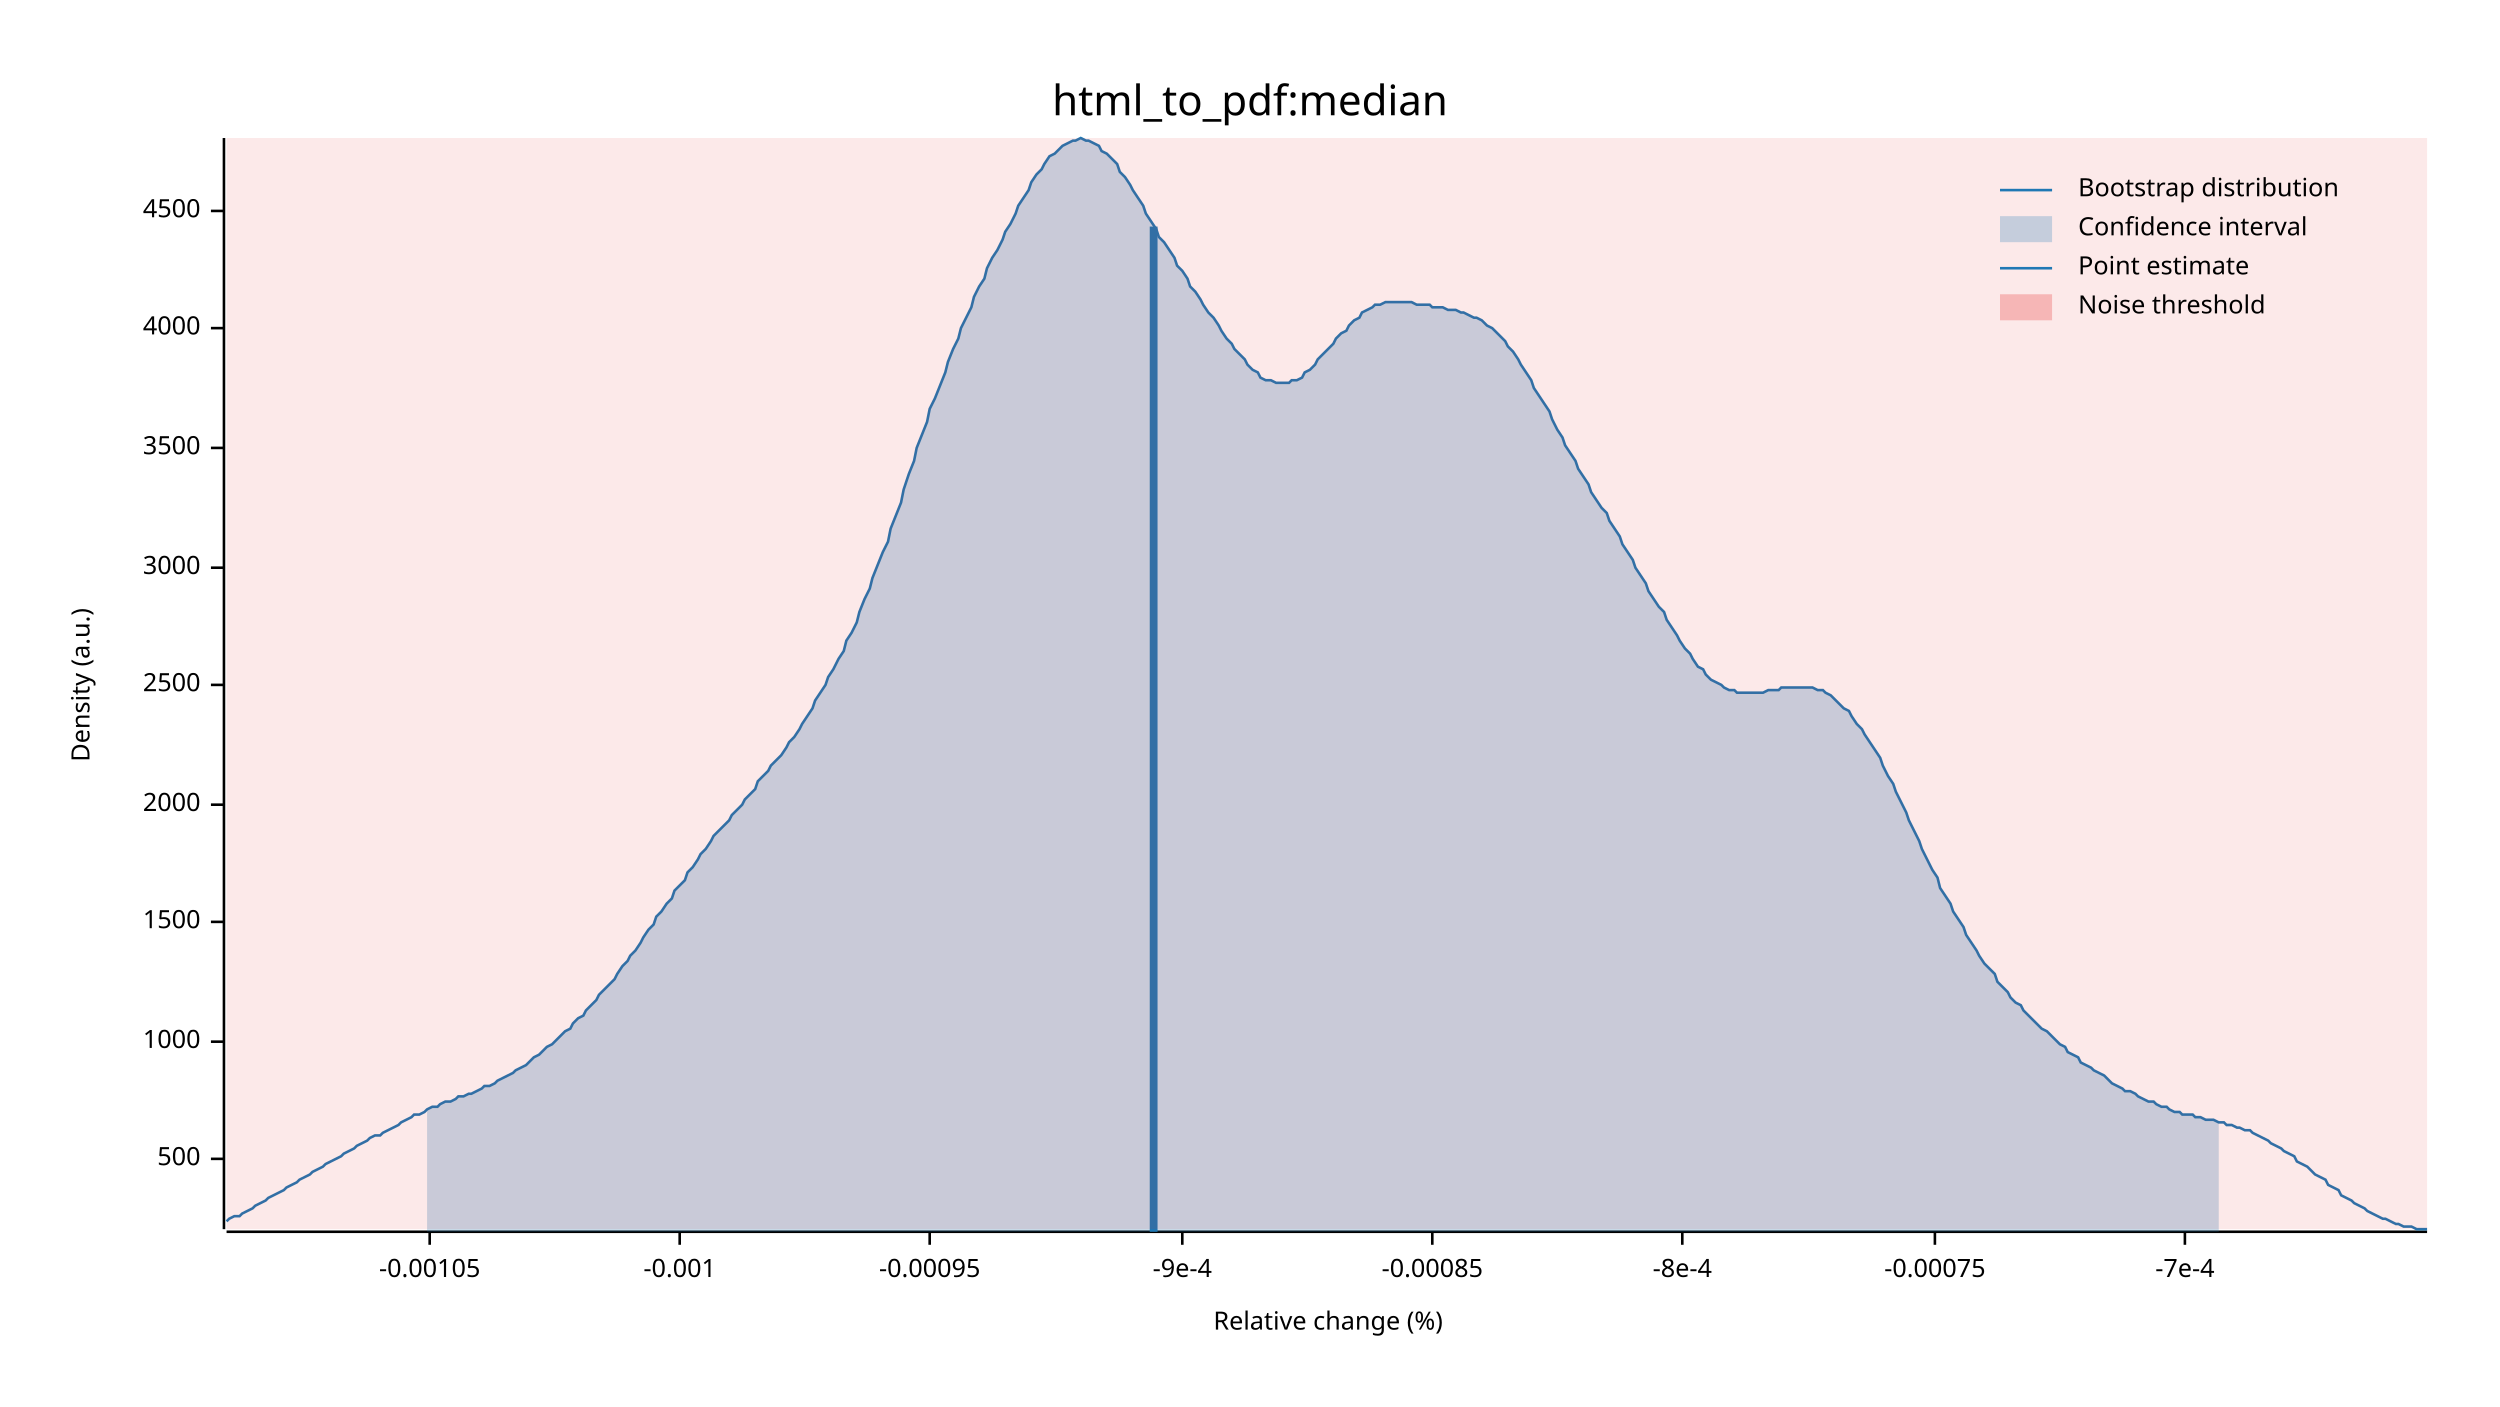
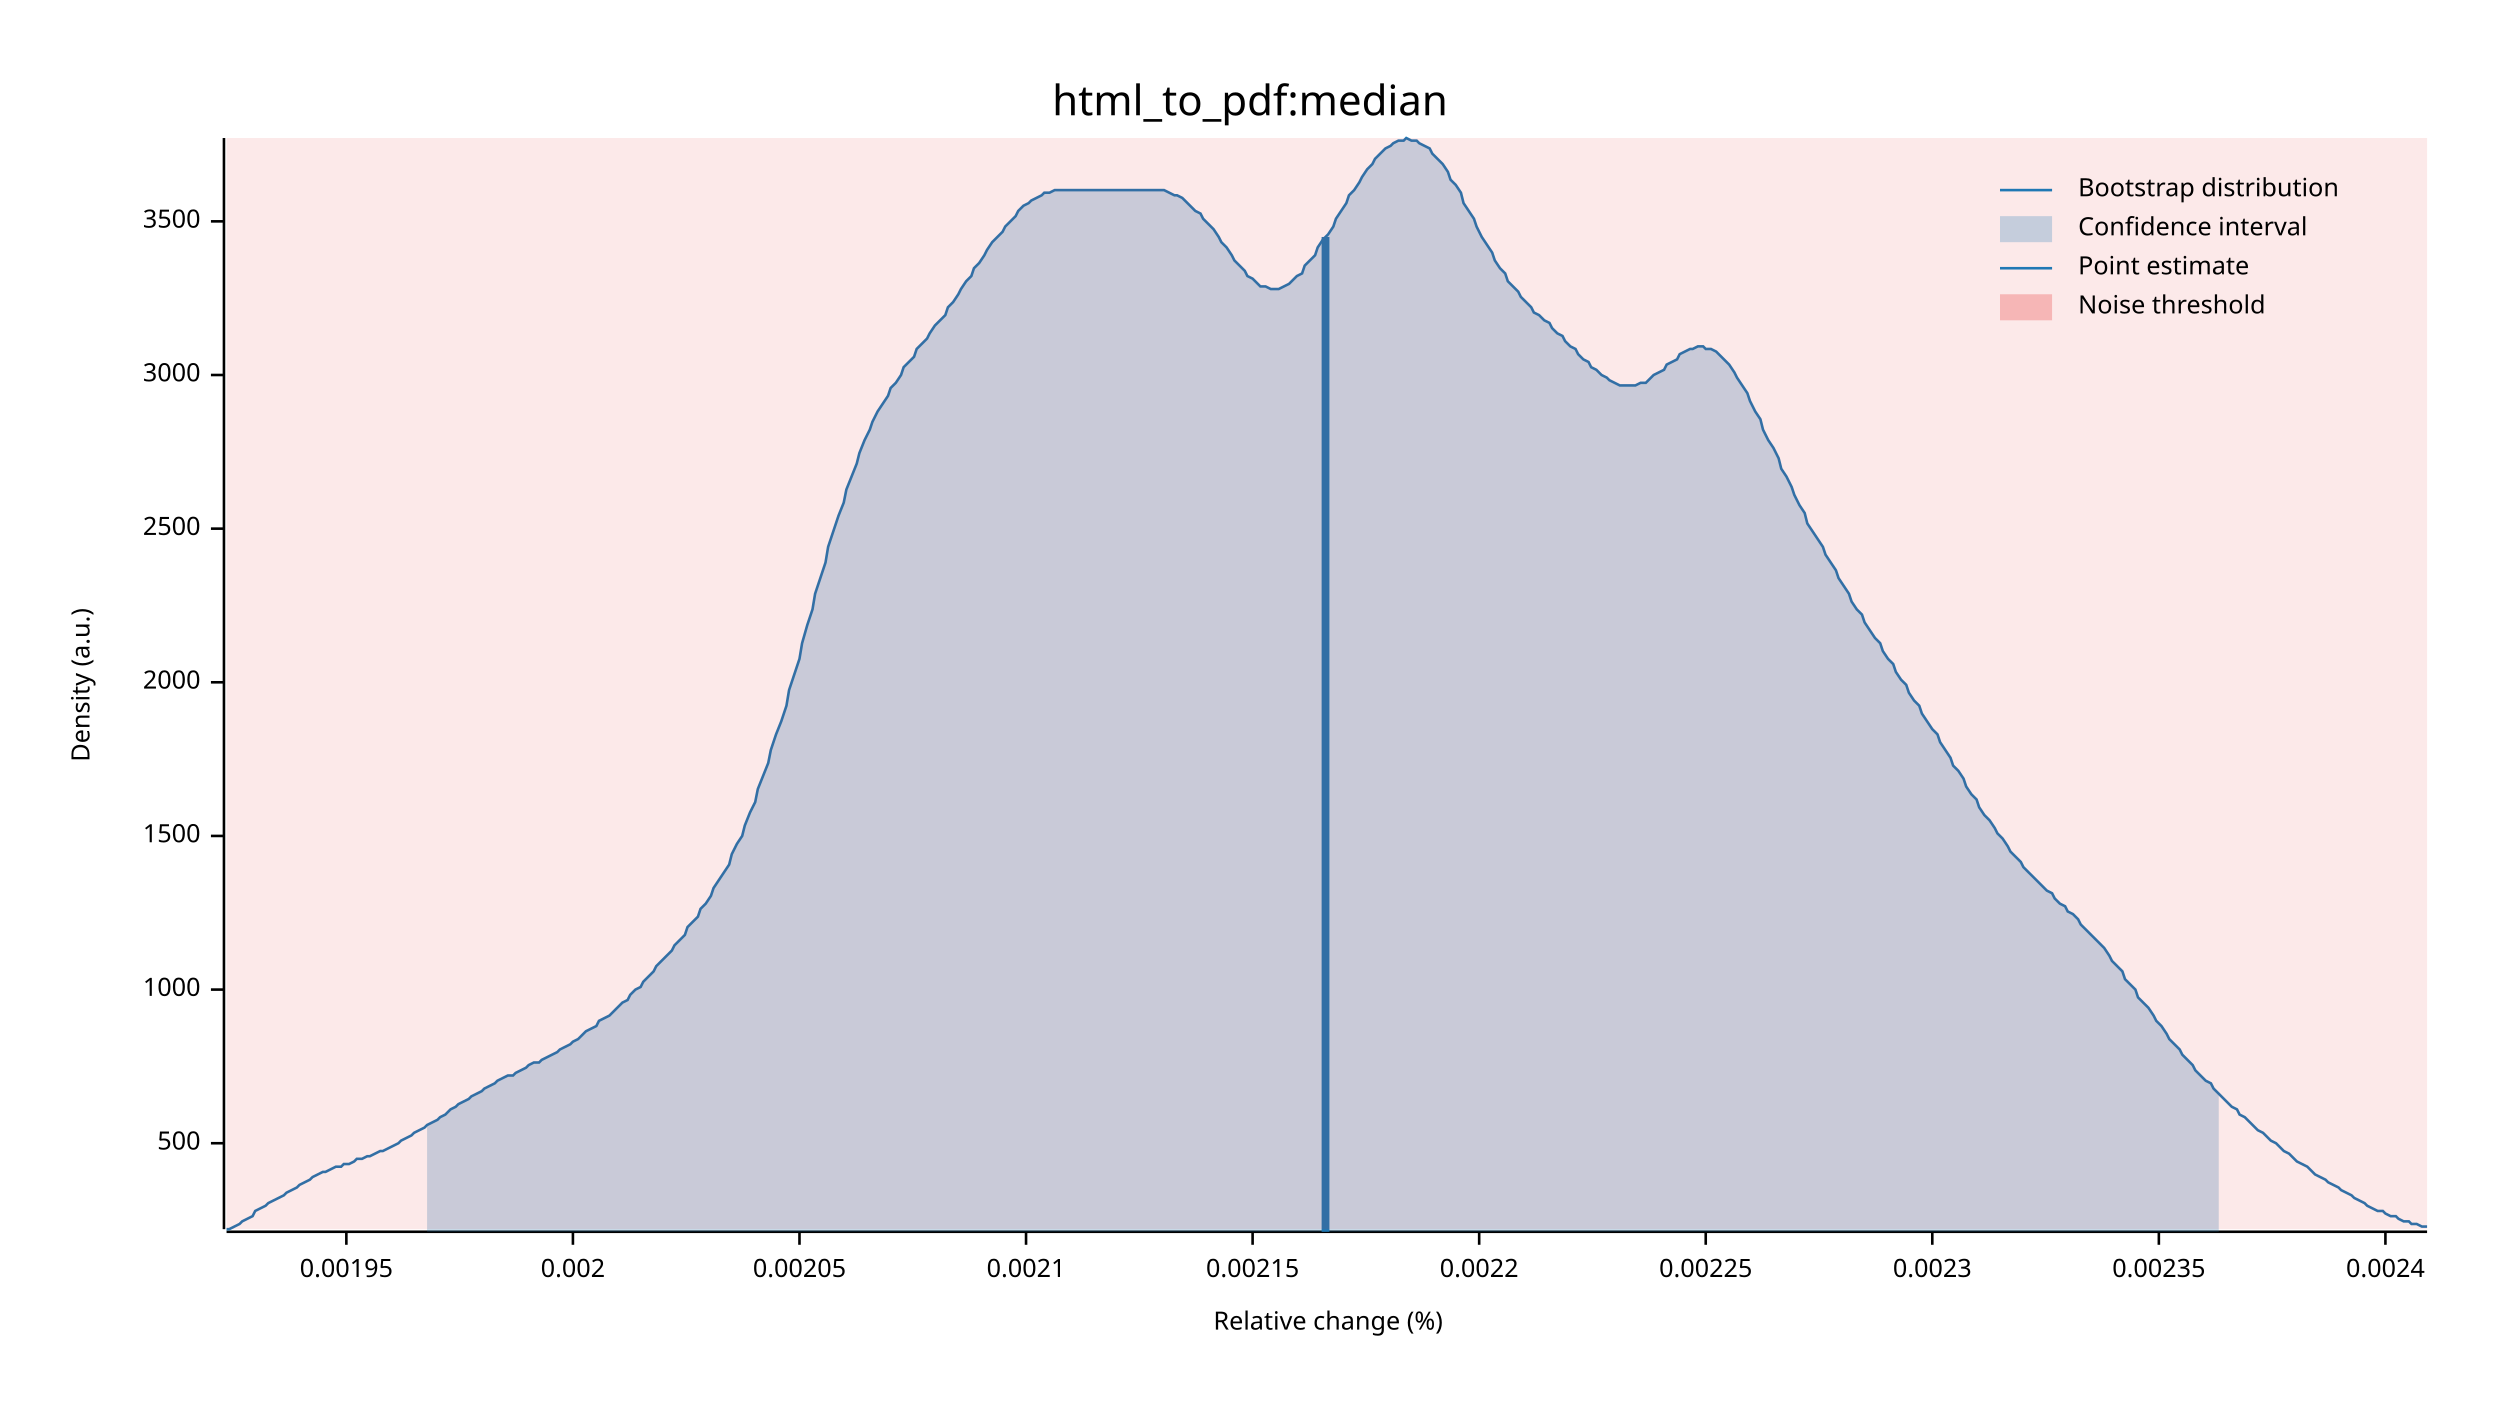
<svg xmlns="http://www.w3.org/2000/svg" width="960" height="540" viewBox="0 0 960 540">
  <text x="480" y="32" dy="0.76em" text-anchor="middle" font-family="sans-serif" font-size="16.129" opacity="1" fill="#000000">
html_to_pdf:median
</text>
  <text x="27" y="263" dy="0.76em" text-anchor="middle" font-family="sans-serif" font-size="9.677" opacity="1" fill="#000000" transform="rotate(270, 27, 263)">
Density (a.u.)
</text>
  <text x="510" y="513" dy="-0.5ex" text-anchor="middle" font-family="sans-serif" font-size="9.677" opacity="1" fill="#000000">
Relative change (%)
</text>
  <polyline fill="none" opacity="1" stroke="#000000" stroke-width="1" points="86,53 86,472 " />
-   <text x="77" y="445" dy="0.5ex" text-anchor="end" font-family="sans-serif" font-size="9.677" opacity="1" fill="#000000">
+   <text x="77" y="439" dy="0.5ex" text-anchor="end" font-family="sans-serif" font-size="9.677" opacity="1" fill="#000000">
500
</text>
-   <polyline fill="none" opacity="1" stroke="#000000" stroke-width="1" points="81,445 86,445 " />
-   <text x="77" y="400" dy="0.5ex" text-anchor="end" font-family="sans-serif" font-size="9.677" opacity="1" fill="#000000">
+   <polyline fill="none" opacity="1" stroke="#000000" stroke-width="1" points="81,439 86,439 " />
+   <text x="77" y="380" dy="0.5ex" text-anchor="end" font-family="sans-serif" font-size="9.677" opacity="1" fill="#000000">
1000
</text>
-   <polyline fill="none" opacity="1" stroke="#000000" stroke-width="1" points="81,400 86,400 " />
-   <text x="77" y="354" dy="0.5ex" text-anchor="end" font-family="sans-serif" font-size="9.677" opacity="1" fill="#000000">
+   <polyline fill="none" opacity="1" stroke="#000000" stroke-width="1" points="81,380 86,380 " />
+   <text x="77" y="321" dy="0.5ex" text-anchor="end" font-family="sans-serif" font-size="9.677" opacity="1" fill="#000000">
1500
</text>
-   <polyline fill="none" opacity="1" stroke="#000000" stroke-width="1" points="81,354 86,354 " />
-   <text x="77" y="309" dy="0.5ex" text-anchor="end" font-family="sans-serif" font-size="9.677" opacity="1" fill="#000000">
+   <polyline fill="none" opacity="1" stroke="#000000" stroke-width="1" points="81,321 86,321 " />
+   <text x="77" y="262" dy="0.5ex" text-anchor="end" font-family="sans-serif" font-size="9.677" opacity="1" fill="#000000">
2000
</text>
-   <polyline fill="none" opacity="1" stroke="#000000" stroke-width="1" points="81,309 86,309 " />
-   <text x="77" y="263" dy="0.5ex" text-anchor="end" font-family="sans-serif" font-size="9.677" opacity="1" fill="#000000">
+   <polyline fill="none" opacity="1" stroke="#000000" stroke-width="1" points="81,262 86,262 " />
+   <text x="77" y="203" dy="0.5ex" text-anchor="end" font-family="sans-serif" font-size="9.677" opacity="1" fill="#000000">
2500
</text>
-   <polyline fill="none" opacity="1" stroke="#000000" stroke-width="1" points="81,263 86,263 " />
-   <text x="77" y="218" dy="0.5ex" text-anchor="end" font-family="sans-serif" font-size="9.677" opacity="1" fill="#000000">
+   <polyline fill="none" opacity="1" stroke="#000000" stroke-width="1" points="81,203 86,203 " />
+   <text x="77" y="144" dy="0.5ex" text-anchor="end" font-family="sans-serif" font-size="9.677" opacity="1" fill="#000000">
3000
</text>
-   <polyline fill="none" opacity="1" stroke="#000000" stroke-width="1" points="81,218 86,218 " />
-   <text x="77" y="172" dy="0.5ex" text-anchor="end" font-family="sans-serif" font-size="9.677" opacity="1" fill="#000000">
+   <polyline fill="none" opacity="1" stroke="#000000" stroke-width="1" points="81,144 86,144 " />
+   <text x="77" y="85" dy="0.5ex" text-anchor="end" font-family="sans-serif" font-size="9.677" opacity="1" fill="#000000">
3500
</text>
-   <polyline fill="none" opacity="1" stroke="#000000" stroke-width="1" points="81,172 86,172 " />
-   <text x="77" y="126" dy="0.5ex" text-anchor="end" font-family="sans-serif" font-size="9.677" opacity="1" fill="#000000">
- 4000
+   <polyline fill="none" opacity="1" stroke="#000000" stroke-width="1" points="81,85 86,85 " />
+   <polyline fill="none" opacity="1" stroke="#000000" stroke-width="1" points="87,473 932,473 " />
+   <text x="133" y="483" dy="0.76em" text-anchor="middle" font-family="sans-serif" font-size="9.677" opacity="1" fill="#000000">
+ 0.00195
</text>
-   <polyline fill="none" opacity="1" stroke="#000000" stroke-width="1" points="81,126 86,126 " />
-   <text x="77" y="81" dy="0.5ex" text-anchor="end" font-family="sans-serif" font-size="9.677" opacity="1" fill="#000000">
- 4500
+   <polyline fill="none" opacity="1" stroke="#000000" stroke-width="1" points="133,473 133,478 " />
+   <text x="220" y="483" dy="0.76em" text-anchor="middle" font-family="sans-serif" font-size="9.677" opacity="1" fill="#000000">
+ 0.002
</text>
-   <polyline fill="none" opacity="1" stroke="#000000" stroke-width="1" points="81,81 86,81 " />
-   <polyline fill="none" opacity="1" stroke="#000000" stroke-width="1" points="87,473 932,473 " />
-   <text x="165" y="483" dy="0.76em" text-anchor="middle" font-family="sans-serif" font-size="9.677" opacity="1" fill="#000000">
- -0.00105
+   <polyline fill="none" opacity="1" stroke="#000000" stroke-width="1" points="220,473 220,478 " />
+   <text x="307" y="483" dy="0.76em" text-anchor="middle" font-family="sans-serif" font-size="9.677" opacity="1" fill="#000000">
+ 0.00205
</text>
-   <polyline fill="none" opacity="1" stroke="#000000" stroke-width="1" points="165,473 165,478 " />
-   <text x="261" y="483" dy="0.76em" text-anchor="middle" font-family="sans-serif" font-size="9.677" opacity="1" fill="#000000">
- -0.001
+   <polyline fill="none" opacity="1" stroke="#000000" stroke-width="1" points="307,473 307,478 " />
+   <text x="394" y="483" dy="0.76em" text-anchor="middle" font-family="sans-serif" font-size="9.677" opacity="1" fill="#000000">
+ 0.0021
</text>
-   <polyline fill="none" opacity="1" stroke="#000000" stroke-width="1" points="261,473 261,478 " />
-   <text x="357" y="483" dy="0.76em" text-anchor="middle" font-family="sans-serif" font-size="9.677" opacity="1" fill="#000000">
- -0.00095
+   <polyline fill="none" opacity="1" stroke="#000000" stroke-width="1" points="394,473 394,478 " />
+   <text x="481" y="483" dy="0.76em" text-anchor="middle" font-family="sans-serif" font-size="9.677" opacity="1" fill="#000000">
+ 0.00215
</text>
-   <polyline fill="none" opacity="1" stroke="#000000" stroke-width="1" points="357,473 357,478 " />
-   <text x="454" y="483" dy="0.76em" text-anchor="middle" font-family="sans-serif" font-size="9.677" opacity="1" fill="#000000">
- -9e-4
+   <polyline fill="none" opacity="1" stroke="#000000" stroke-width="1" points="481,473 481,478 " />
+   <text x="568" y="483" dy="0.76em" text-anchor="middle" font-family="sans-serif" font-size="9.677" opacity="1" fill="#000000">
+ 0.0022
</text>
-   <polyline fill="none" opacity="1" stroke="#000000" stroke-width="1" points="454,473 454,478 " />
-   <text x="550" y="483" dy="0.76em" text-anchor="middle" font-family="sans-serif" font-size="9.677" opacity="1" fill="#000000">
- -0.00085
+   <polyline fill="none" opacity="1" stroke="#000000" stroke-width="1" points="568,473 568,478 " />
+   <text x="655" y="483" dy="0.76em" text-anchor="middle" font-family="sans-serif" font-size="9.677" opacity="1" fill="#000000">
+ 0.00225
</text>
-   <polyline fill="none" opacity="1" stroke="#000000" stroke-width="1" points="550,473 550,478 " />
-   <text x="646" y="483" dy="0.76em" text-anchor="middle" font-family="sans-serif" font-size="9.677" opacity="1" fill="#000000">
- -8e-4
+   <polyline fill="none" opacity="1" stroke="#000000" stroke-width="1" points="655,473 655,478 " />
+   <text x="742" y="483" dy="0.76em" text-anchor="middle" font-family="sans-serif" font-size="9.677" opacity="1" fill="#000000">
+ 0.0023
</text>
-   <polyline fill="none" opacity="1" stroke="#000000" stroke-width="1" points="646,473 646,478 " />
-   <text x="743" y="483" dy="0.76em" text-anchor="middle" font-family="sans-serif" font-size="9.677" opacity="1" fill="#000000">
- -0.00075
+   <polyline fill="none" opacity="1" stroke="#000000" stroke-width="1" points="742,473 742,478 " />
+   <text x="829" y="483" dy="0.76em" text-anchor="middle" font-family="sans-serif" font-size="9.677" opacity="1" fill="#000000">
+ 0.00235
</text>
-   <polyline fill="none" opacity="1" stroke="#000000" stroke-width="1" points="743,473 743,478 " />
-   <text x="839" y="483" dy="0.76em" text-anchor="middle" font-family="sans-serif" font-size="9.677" opacity="1" fill="#000000">
- -7e-4
+   <polyline fill="none" opacity="1" stroke="#000000" stroke-width="1" points="829,473 829,478 " />
+   <text x="916" y="483" dy="0.76em" text-anchor="middle" font-family="sans-serif" font-size="9.677" opacity="1" fill="#000000">
+ 0.0024
</text>
-   <polyline fill="none" opacity="1" stroke="#000000" stroke-width="1" points="839,473 839,478 " />
-   <polyline fill="none" opacity="1" stroke="#1F78B4" stroke-width="1" points="87,469 88,468 90,467 92,467 93,466 95,465 97,464 98,463 100,462 102,461 103,460 105,459 107,458 109,457 110,456 112,455 114,454 115,453 117,452 119,451 120,450 122,449 124,448 125,447 127,446 129,445 131,444 132,443 134,442 136,441 137,440 139,439 141,438 142,437 144,436 146,436 147,435 149,434 151,433 153,432 154,431 156,430 158,429 159,428 161,428 163,427 164,426 166,425 168,425 169,424 171,423 173,423 175,422 176,421 178,421 180,420 181,420 183,419 185,418 186,417 188,417 190,416 191,415 193,414 195,413 197,412 198,411 200,410 202,409 203,408 205,406 207,405 208,404 210,402 212,401 214,399 215,398 217,396 219,395 220,393 222,391 224,390 225,388 227,386 229,384 230,382 232,380 234,378 236,376 237,374 239,371 241,369 242,367 244,365 246,362 247,360 249,357 251,355 252,352 254,350 256,347 258,345 259,342 261,340 263,338 264,335 266,333 268,330 269,328 271,326 273,323 274,321 276,319 278,317 280,315 281,313 283,311 285,309 286,307 288,305 290,303 291,300 293,298 295,296 296,294 298,292 300,290 302,287 303,285 305,283 307,280 308,278 310,275 312,272 313,269 315,266 317,263 318,260 320,257 322,253 324,250 325,246 327,243 329,239 330,235 332,230 334,226 335,222 337,217 339,212 341,208 342,203 344,198 346,193 347,188 349,182 351,177 352,172 354,167 356,162 357,157 359,153 361,148 363,143 364,139 366,134 368,130 369,126 371,122 373,118 374,114 376,110 378,107 379,103 381,99 383,96 385,92 386,89 388,86 390,82 391,79 393,76 395,73 396,70 398,67 400,65 401,63 403,60 405,59 407,57 408,56 410,55 412,54 413,54 415,53 417,54 418,54 420,55 422,56 423,58 425,59 427,61 429,63 430,66 432,68 434,71 435,73 437,76 439,79 440,82 442,85 444,88 445,91 447,93 449,96 451,99 452,102 454,104 456,107 457,110 459,112 461,115 462,117 464,120 466,122 468,125 469,127 471,130 473,132 474,134 476,136 478,138 479,140 481,142 483,143 484,145 486,146 488,146 490,147 491,147 493,147 495,147 496,146 498,146 500,145 501,143 503,142 505,140 506,138 508,136 510,134 512,132 513,130 515,128 517,127 518,125 520,123 522,122 523,120 525,119 527,118 528,117 530,117 532,116 534,116 535,116 537,116 539,116 540,116 542,116 544,117 545,117 547,117 549,117 550,118 552,118 554,118 556,119 557,119 559,119 561,120 562,120 564,121 566,122 567,122 569,123 571,125 573,126 574,127 576,129 578,131 579,133 581,135 583,138 584,140 586,143 588,146 589,149 591,152 593,155 595,158 596,161 598,165 600,168 601,171 603,174 605,177 606,180 608,183 610,186 611,189 613,192 615,195 617,197 618,200 620,203 622,206 623,209 625,212 627,215 628,218 630,221 632,224 633,227 635,230 637,233 639,235 640,238 642,241 644,244 645,246 647,249 649,251 650,253 652,256 654,257 655,259 657,261 659,262 661,263 662,264 664,265 666,265 667,266 669,266 671,266 672,266 674,266 676,266 677,266 679,265 681,265 683,265 684,264 686,264 688,264 689,264 691,264 693,264 694,264 696,264 698,265 700,265 701,266 703,267 705,269 706,270 708,272 710,273 711,275 713,278 715,280 716,282 718,285 720,288 722,291 723,294 725,298 727,301 728,304 730,308 732,312 733,315 735,319 737,323 738,326 740,330 742,334 744,337 745,341 747,344 749,347 750,350 752,353 754,356 755,359 757,362 759,365 760,367 762,370 764,372 766,374 767,377 769,379 771,381 772,383 774,385 776,386 777,388 779,390 781,392 782,393 784,395 786,396 788,398 789,399 791,401 793,402 794,404 796,405 798,406 799,408 801,409 803,410 804,411 806,412 808,413 810,415 811,416 813,417 815,418 816,419 818,419 820,420 821,421 823,422 825,423 827,423 828,424 830,425 832,425 833,426 835,427 837,427 838,428 840,428 842,428 843,429 845,429 847,430 849,430 850,430 852,431 854,431 855,432 857,432 859,433 860,433 862,434 864,434 865,435 867,436 869,437 871,438 872,439 874,440 876,441 877,442 879,443 881,444 882,446 884,447 886,448 887,449 889,451 891,452 893,453 894,455 896,456 898,457 899,459 901,460 903,461 904,462 906,463 908,464 909,465 911,466 913,467 915,468 916,468 918,469 920,470 921,470 923,471 925,471 926,471 928,472 930,472 932,472 " />
-   <polygon opacity="0.25" fill="#1F78B4" points="164,426 166,425 168,425 169,424 171,423 173,423 175,422 176,421 178,421 180,420 181,420 183,419 185,418 186,417 188,417 190,416 191,415 193,414 195,413 197,412 198,411 200,410 202,409 203,408 205,406 207,405 208,404 210,402 212,401 214,399 215,398 217,396 219,395 220,393 222,391 224,390 225,388 227,386 229,384 230,382 232,380 234,378 236,376 237,374 239,371 241,369 242,367 244,365 246,362 247,360 249,357 251,355 252,352 254,350 256,347 258,345 259,342 261,340 263,338 264,335 266,333 268,330 269,328 271,326 273,323 274,321 276,319 278,317 280,315 281,313 283,311 285,309 286,307 288,305 290,303 291,300 293,298 295,296 296,294 298,292 300,290 302,287 303,285 305,283 307,280 308,278 310,275 312,272 313,269 315,266 317,263 318,260 320,257 322,253 324,250 325,246 327,243 329,239 330,235 332,230 334,226 335,222 337,217 339,212 341,208 342,203 344,198 346,193 347,188 349,182 351,177 352,172 354,167 356,162 357,157 359,153 361,148 363,143 364,139 366,134 368,130 369,126 371,122 373,118 374,114 376,110 378,107 379,103 381,99 383,96 385,92 386,89 388,86 390,82 391,79 393,76 395,73 396,70 398,67 400,65 401,63 403,60 405,59 407,57 408,56 410,55 412,54 413,54 415,53 417,54 418,54 420,55 422,56 423,58 425,59 427,61 429,63 430,66 432,68 434,71 435,73 437,76 439,79 440,82 442,85 444,88 445,91 447,93 449,96 451,99 452,102 454,104 456,107 457,110 459,112 461,115 462,117 464,120 466,122 468,125 469,127 471,130 473,132 474,134 476,136 478,138 479,140 481,142 483,143 484,145 486,146 488,146 490,147 491,147 493,147 495,147 496,146 498,146 500,145 501,143 503,142 505,140 506,138 508,136 510,134 512,132 513,130 515,128 517,127 518,125 520,123 522,122 523,120 525,119 527,118 528,117 530,117 532,116 534,116 535,116 537,116 539,116 540,116 542,116 544,117 545,117 547,117 549,117 550,118 552,118 554,118 556,119 557,119 559,119 561,120 562,120 564,121 566,122 567,122 569,123 571,125 573,126 574,127 576,129 578,131 579,133 581,135 583,138 584,140 586,143 588,146 589,149 591,152 593,155 595,158 596,161 598,165 600,168 601,171 603,174 605,177 606,180 608,183 610,186 611,189 613,192 615,195 617,197 618,200 620,203 622,206 623,209 625,212 627,215 628,218 630,221 632,224 633,227 635,230 637,233 639,235 640,238 642,241 644,244 645,246 647,249 649,251 650,253 652,256 654,257 655,259 657,261 659,262 661,263 662,264 664,265 666,265 667,266 669,266 671,266 672,266 674,266 676,266 677,266 679,265 681,265 683,265 684,264 686,264 688,264 689,264 691,264 693,264 694,264 696,264 698,265 700,265 701,266 703,267 705,269 706,270 708,272 710,273 711,275 713,278 715,280 716,282 718,285 720,288 722,291 723,294 725,298 727,301 728,304 730,308 732,312 733,315 735,319 737,323 738,326 740,330 742,334 744,337 745,341 747,344 749,347 750,350 752,353 754,356 755,359 757,362 759,365 760,367 762,370 764,372 766,374 767,377 769,379 771,381 772,383 774,385 776,386 777,388 779,390 781,392 782,393 784,395 786,396 788,398 789,399 791,401 793,402 794,404 796,405 798,406 799,408 801,409 803,410 804,411 806,412 808,413 810,415 811,416 813,417 815,418 816,419 818,419 820,420 821,421 823,422 825,423 827,423 828,424 830,425 832,425 833,426 835,427 837,427 838,428 840,428 842,428 843,429 845,429 847,430 849,430 850,430 852,431 852,473 164,473 " />
-   <polyline fill="none" opacity="1" stroke="#1F78B4" stroke-width="3" points="443,473 443,87 " />
+   <polyline fill="none" opacity="1" stroke="#000000" stroke-width="1" points="916,473 916,478 " />
+   <polyline fill="none" opacity="1" stroke="#1F78B4" stroke-width="1" points="87,472 88,472 90,471 92,470 93,469 95,468 97,467 98,465 100,464 102,463 103,462 105,461 107,460 109,459 110,458 112,457 114,456 115,455 117,454 119,453 120,452 122,451 124,450 125,450 127,449 129,448 131,448 132,447 134,447 136,446 137,445 139,445 141,444 142,444 144,443 146,442 147,442 149,441 151,440 153,439 154,438 156,437 158,436 159,435 161,434 163,433 164,432 166,431 168,430 169,429 171,428 173,426 175,425 176,424 178,423 180,422 181,421 183,420 185,419 186,418 188,417 190,416 191,415 193,414 195,413 197,413 198,412 200,411 202,410 203,409 205,408 207,408 208,407 210,406 212,405 214,404 215,403 217,402 219,401 220,400 222,399 224,397 225,396 227,395 229,394 230,392 232,391 234,390 236,388 237,387 239,385 241,384 242,382 244,380 246,379 247,377 249,375 251,373 252,371 254,369 256,367 258,365 259,363 261,361 263,359 264,356 266,354 268,352 269,349 271,347 273,344 274,341 276,338 278,335 280,332 281,328 283,324 285,321 286,317 288,312 290,308 291,303 293,298 295,293 296,288 298,282 300,277 302,271 303,265 305,259 307,253 308,247 310,240 312,234 313,228 315,222 317,216 318,210 320,204 322,198 324,193 325,188 327,183 329,178 330,174 332,169 334,165 335,162 337,158 339,155 341,152 342,149 344,147 346,144 347,141 349,139 351,137 352,134 354,132 356,130 357,128 359,125 361,123 363,121 364,118 366,116 368,113 369,111 371,108 373,106 374,103 376,101 378,98 379,96 381,93 383,91 385,89 386,87 388,85 390,83 391,81 393,79 395,78 396,77 398,76 400,75 401,74 403,74 405,73 407,73 408,73 410,73 412,73 413,73 415,73 417,73 418,73 420,73 422,73 423,73 425,73 427,73 429,73 430,73 432,73 434,73 435,73 437,73 439,73 440,73 442,73 444,73 445,73 447,73 449,74 451,75 452,75 454,76 456,78 457,79 459,81 461,82 462,84 464,86 466,88 468,91 469,93 471,95 473,98 474,100 476,102 478,104 479,106 481,107 483,109 484,110 486,110 488,111 490,111 491,111 493,110 495,109 496,108 498,106 500,105 501,102 503,100 505,98 506,95 508,92 510,90 512,87 513,84 515,81 517,78 518,75 520,73 522,70 523,68 525,65 527,63 528,61 530,59 532,57 534,56 535,55 537,54 539,54 540,53 542,54 544,54 545,55 547,56 549,57 550,59 552,61 554,63 556,66 557,69 559,71 561,74 562,78 564,81 566,84 567,87 569,91 571,94 573,97 574,100 576,103 578,105 579,108 581,110 583,112 584,114 586,116 588,118 589,120 591,121 593,123 595,124 596,126 598,128 600,129 601,131 603,133 605,134 606,136 608,138 610,139 611,141 613,142 615,144 617,145 618,146 620,147 622,148 623,148 625,148 627,148 628,148 630,147 632,147 633,146 635,144 637,143 639,142 640,140 642,139 644,138 645,136 647,135 649,134 650,134 652,133 654,133 655,134 657,134 659,135 661,137 662,138 664,140 666,143 667,145 669,148 671,151 672,154 674,158 676,161 677,165 679,169 681,172 683,176 684,180 686,183 688,187 689,190 691,194 693,197 694,201 696,204 698,207 700,210 701,213 703,216 705,219 706,222 708,225 710,228 711,231 713,234 715,236 716,239 718,242 720,245 722,247 723,250 725,253 727,255 728,258 730,261 732,263 733,266 735,269 737,271 738,274 740,277 742,280 744,282 745,285 747,288 749,291 750,294 752,296 754,299 755,302 757,305 759,307 760,310 762,313 764,315 766,318 767,320 769,322 771,325 772,327 774,329 776,331 777,333 779,335 781,337 782,338 784,340 786,342 788,343 789,345 791,347 793,348 794,350 796,351 798,353 799,355 801,357 803,359 804,360 806,362 808,364 810,367 811,369 813,371 815,373 816,376 818,378 820,380 821,383 823,385 825,387 827,390 828,392 830,394 832,397 833,399 835,401 837,403 838,405 840,407 842,409 843,411 845,413 847,415 849,416 850,418 852,420 854,422 855,423 857,425 859,426 860,428 862,429 864,431 865,432 867,434 869,435 871,437 872,438 874,439 876,441 877,442 879,443 881,445 882,446 884,447 886,448 887,449 889,451 891,452 893,453 894,454 896,455 898,456 899,457 901,458 903,459 904,460 906,461 908,462 909,463 911,464 913,465 915,465 916,466 918,467 920,467 921,468 923,469 925,469 926,470 928,470 930,471 932,471 " />
+   <polygon opacity="0.25" fill="#1F78B4" points="164,432 166,431 168,430 169,429 171,428 173,426 175,425 176,424 178,423 180,422 181,421 183,420 185,419 186,418 188,417 190,416 191,415 193,414 195,413 197,413 198,412 200,411 202,410 203,409 205,408 207,408 208,407 210,406 212,405 214,404 215,403 217,402 219,401 220,400 222,399 224,397 225,396 227,395 229,394 230,392 232,391 234,390 236,388 237,387 239,385 241,384 242,382 244,380 246,379 247,377 249,375 251,373 252,371 254,369 256,367 258,365 259,363 261,361 263,359 264,356 266,354 268,352 269,349 271,347 273,344 274,341 276,338 278,335 280,332 281,328 283,324 285,321 286,317 288,312 290,308 291,303 293,298 295,293 296,288 298,282 300,277 302,271 303,265 305,259 307,253 308,247 310,240 312,234 313,228 315,222 317,216 318,210 320,204 322,198 324,193 325,188 327,183 329,178 330,174 332,169 334,165 335,162 337,158 339,155 341,152 342,149 344,147 346,144 347,141 349,139 351,137 352,134 354,132 356,130 357,128 359,125 361,123 363,121 364,118 366,116 368,113 369,111 371,108 373,106 374,103 376,101 378,98 379,96 381,93 383,91 385,89 386,87 388,85 390,83 391,81 393,79 395,78 396,77 398,76 400,75 401,74 403,74 405,73 407,73 408,73 410,73 412,73 413,73 415,73 417,73 418,73 420,73 422,73 423,73 425,73 427,73 429,73 430,73 432,73 434,73 435,73 437,73 439,73 440,73 442,73 444,73 445,73 447,73 449,74 451,75 452,75 454,76 456,78 457,79 459,81 461,82 462,84 464,86 466,88 468,91 469,93 471,95 473,98 474,100 476,102 478,104 479,106 481,107 483,109 484,110 486,110 488,111 490,111 491,111 493,110 495,109 496,108 498,106 500,105 501,102 503,100 505,98 506,95 508,92 510,90 512,87 513,84 515,81 517,78 518,75 520,73 522,70 523,68 525,65 527,63 528,61 530,59 532,57 534,56 535,55 537,54 539,54 540,53 542,54 544,54 545,55 547,56 549,57 550,59 552,61 554,63 556,66 557,69 559,71 561,74 562,78 564,81 566,84 567,87 569,91 571,94 573,97 574,100 576,103 578,105 579,108 581,110 583,112 584,114 586,116 588,118 589,120 591,121 593,123 595,124 596,126 598,128 600,129 601,131 603,133 605,134 606,136 608,138 610,139 611,141 613,142 615,144 617,145 618,146 620,147 622,148 623,148 625,148 627,148 628,148 630,147 632,147 633,146 635,144 637,143 639,142 640,140 642,139 644,138 645,136 647,135 649,134 650,134 652,133 654,133 655,134 657,134 659,135 661,137 662,138 664,140 666,143 667,145 669,148 671,151 672,154 674,158 676,161 677,165 679,169 681,172 683,176 684,180 686,183 688,187 689,190 691,194 693,197 694,201 696,204 698,207 700,210 701,213 703,216 705,219 706,222 708,225 710,228 711,231 713,234 715,236 716,239 718,242 720,245 722,247 723,250 725,253 727,255 728,258 730,261 732,263 733,266 735,269 737,271 738,274 740,277 742,280 744,282 745,285 747,288 749,291 750,294 752,296 754,299 755,302 757,305 759,307 760,310 762,313 764,315 766,318 767,320 769,322 771,325 772,327 774,329 776,331 777,333 779,335 781,337 782,338 784,340 786,342 788,343 789,345 791,347 793,348 794,350 796,351 798,353 799,355 801,357 803,359 804,360 806,362 808,364 810,367 811,369 813,371 815,373 816,376 818,378 820,380 821,383 823,385 825,387 827,390 828,392 830,394 832,397 833,399 835,401 837,403 838,405 840,407 842,409 843,411 845,413 847,415 849,416 850,418 852,420 852,473 164,473 " />
+   <polyline fill="none" opacity="1" stroke="#1F78B4" stroke-width="3" points="509,473 509,91 " />
  <rect x="87" y="53" width="845" height="419" opacity="0.1" fill="#E31A1C" stroke="none" />
  <text x="798" y="68" dy="0.76em" text-anchor="start" font-family="sans-serif" font-size="9.677" opacity="1" fill="#000000">
Bootstrap distribution
</text>
  <text x="798" y="83" dy="0.76em" text-anchor="start" font-family="sans-serif" font-size="9.677" opacity="1" fill="#000000">
Confidence interval
</text>
  <text x="798" y="98" dy="0.76em" text-anchor="start" font-family="sans-serif" font-size="9.677" opacity="1" fill="#000000">
Point estimate
</text>
  <text x="798" y="113" dy="0.76em" text-anchor="start" font-family="sans-serif" font-size="9.677" opacity="1" fill="#000000">
Noise threshold
</text>
  <polyline fill="none" opacity="1" stroke="#1F78B4" stroke-width="1" points="768,73 788,73 " />
  <rect x="768" y="83" width="20" height="10" opacity="0.25" fill="#1F78B4" stroke="none" />
  <polyline fill="none" opacity="1" stroke="#1F78B4" stroke-width="1" points="768,103 788,103 " />
  <rect x="768" y="113" width="20" height="10" opacity="0.25" fill="#E31A1C" stroke="none" />
</svg>
